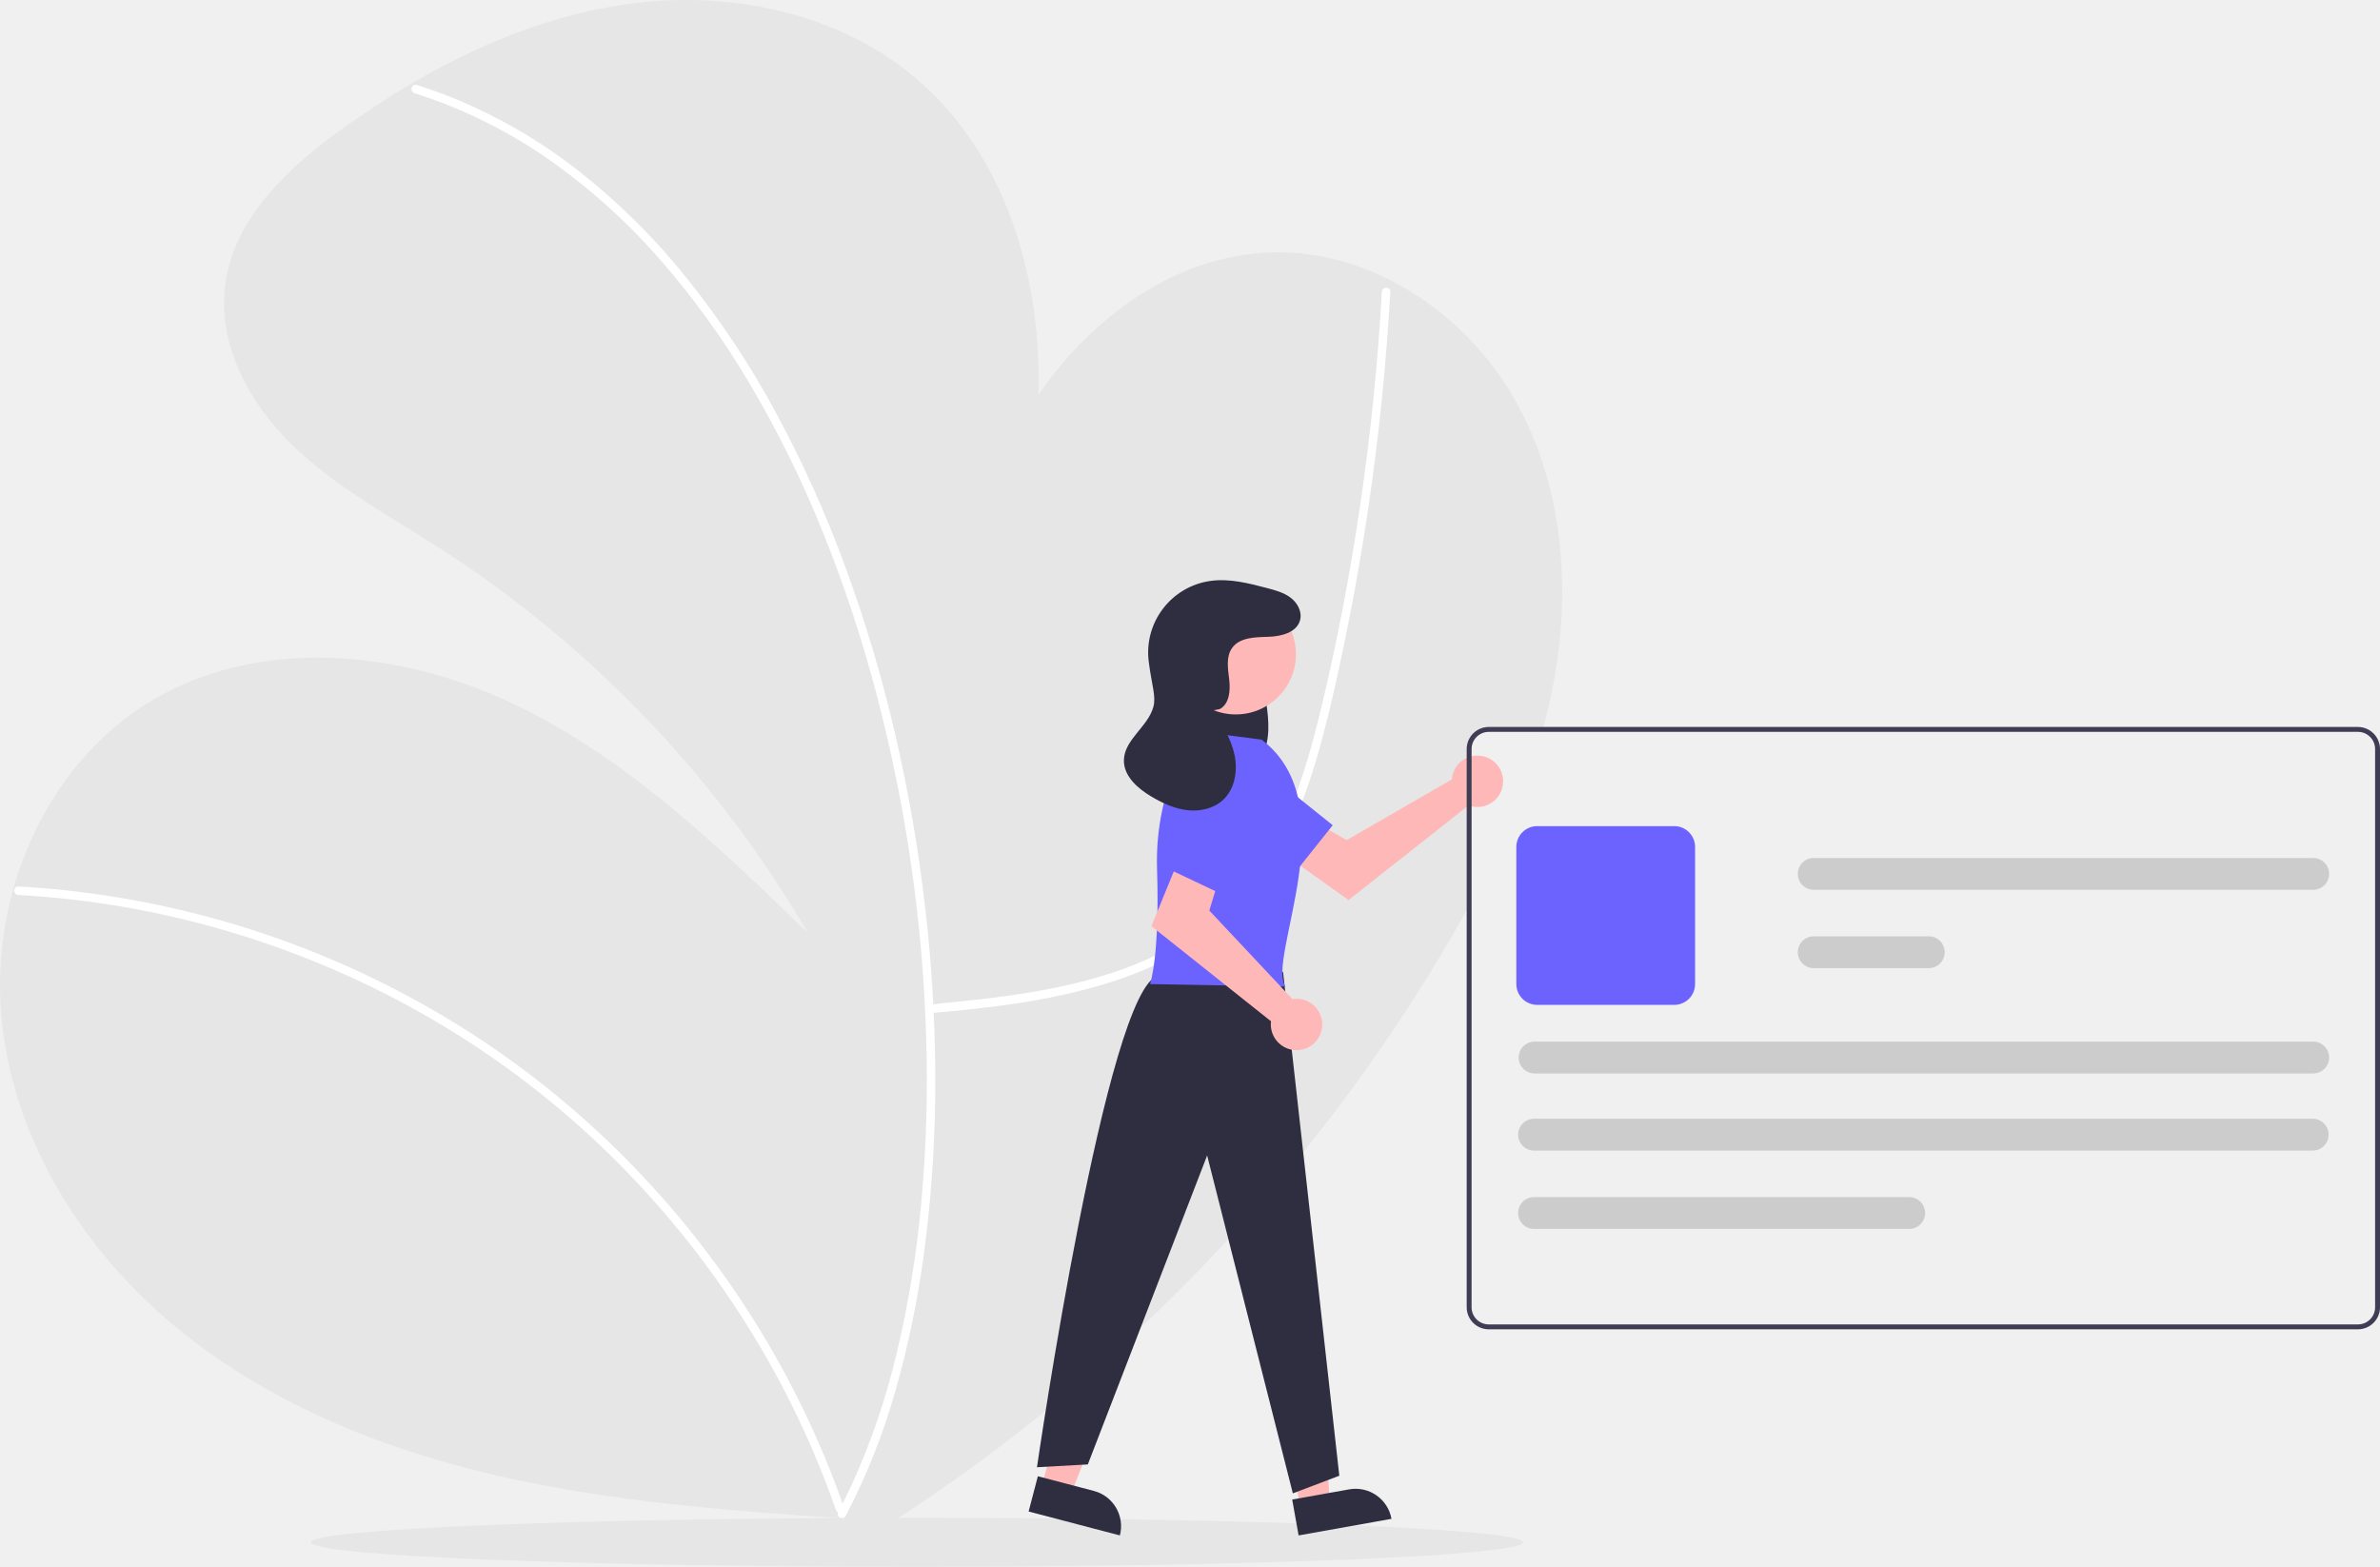
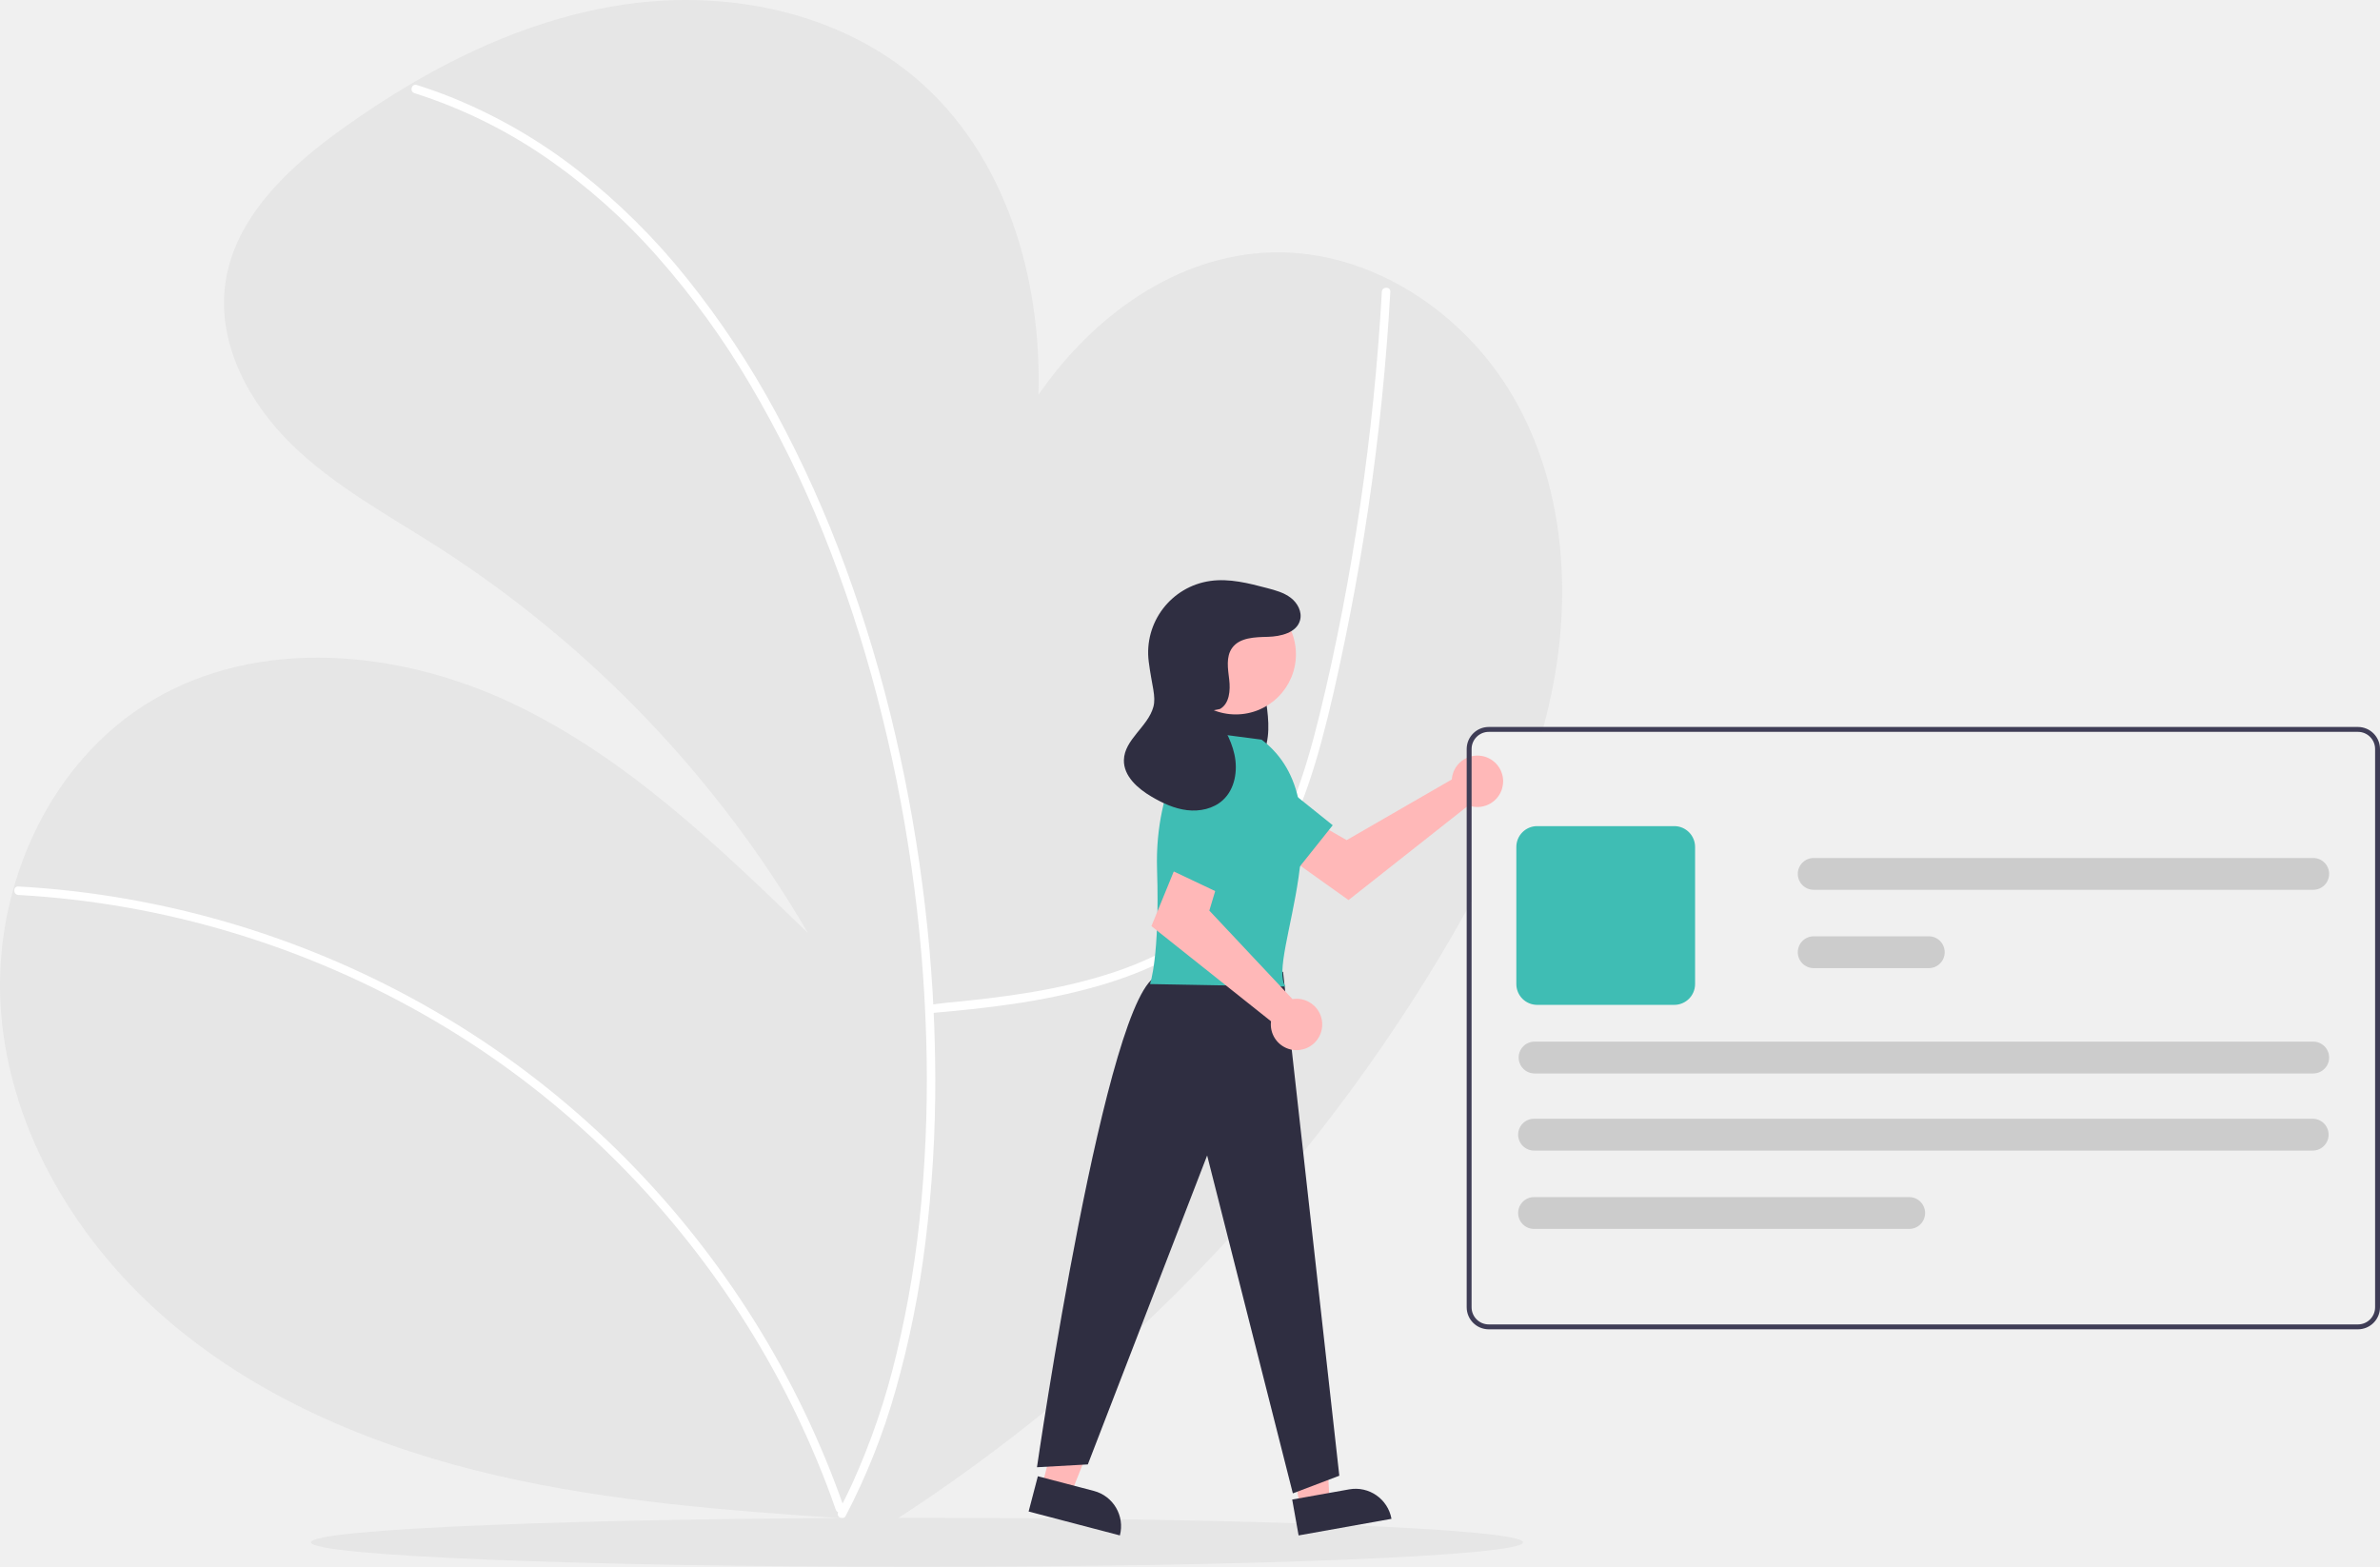
<svg xmlns="http://www.w3.org/2000/svg" data-name="Layer 1" width="972.004" height="639.896" viewBox="0 0 972.004 639.896">
  <path d="M748.372,409.458q-1.68,8.835-4.03,17.49c-.17.67-.36,1.33-.55,2h-21.79a7.008,7.008,0,0,0-7,7v62.12c-.66,1.23-1.33,2.45-2,3.67-3.46,6.3-7.06,12.53-10.74,18.68a710.143,710.143,0,0,1-243.69,243.55l5.92-13.36c-2.17-.15-4.35-.3-6.52-.45-47.25-3.23-94.66-6.81-140.8-17.43-48.27-11.11-95.49-30.38-133.32-62.33-37.84-31.96-65.58-77.6-69.43-126.98a144.883,144.883,0,0,1,5.07-50.41c8.87-31.52,28.25-59.88,56.21-76.66,43.92-26.35,101.21-20.98,147.51.94,46.29,21.91,83.97,58.18,120.76,93.82a466.421,466.421,0,0,0-150.91-157.52c-20.56-13.16-42.38-24.88-59.86-41.93-17.47-17.04-30.36-40.93-27.27-65.14,3.51-27.46,26-48.3,48.53-64.37,9-6.42,18.29-12.51,27.87-18.11,27.03-15.84,56.27-27.79,87.15-32.22,41.83-6.01,87.01,3.11,119.08,30.63,36.13,31.01,50.95,81.02,49.54,128.86,22.26-32.36,56.59-57.13,95.36-58.18,40.25-1.08,78.51,24.35,98.67,59.21C752.282,327.188,755.902,369.908,748.372,409.458Z" transform="translate(-113.9979 -130.0522)" fill="#e6e6e6" />
  <path d="M493.714,543.853c23.575-2.076,45.352-4.502,68.196-10.966,22.143-6.266,43.451-16.755,59.215-33.882,16.955-18.422,26.107-42.345,32.564-66.161,3.6-13.278,6.559-26.742,9.35-40.21q4.543-21.92,8.073-44.033,7.027-44.018,10.033-88.554.363-5.406.666-10.816c.125-2.225-3.335-2.218-3.46,0q-2.47,43.9-8.885,87.457c-4.221,28.53-9.621,56.937-16.472,84.955-5.804,23.736-13.32,47.843-28.206,67.603-13.96,18.529-34.122,30.638-55.892,37.877-22.153,7.367-45.51,10.308-68.659,12.495-2.84.268-3.681.524-6.522.774-2.201.194-2.221,3.656,0,3.46Z" transform="translate(-113.9979 -130.0522)" fill="#fff" />
  <path d="M121.489,495.561a375.005,375.005,0,0,1,87.701,15.454,379.01,379.01,0,0,1,81.676,35.552,369.763,369.763,0,0,1,68.78,51.786,378.862,378.862,0,0,1,53.727,64.062A375.101,375.101,0,0,1,451.82,736.947q1.827,4.811,3.52,9.67c.729,2.089,4.073,1.19,3.336-.92a378.643,378.643,0,0,0-36.729-76.387,383.571,383.571,0,0,0-52.7-66.391A373.961,373.961,0,0,0,301.967,549.227a381.917,381.917,0,0,0-169.574-56.376q-5.446-.456-10.903-.751c-2.225-.122-2.218,3.339,0,3.46Z" transform="translate(-113.9979 -130.0522)" fill="#fff" />
  <path d="M283.267,168.094A203.799,203.799,0,0,1,336.768,194.238a251.246,251.246,0,0,1,45.672,40.56,336.25,336.25,0,0,1,37.82,52.121,444.662,444.662,0,0,1,30.07,61.135,553.194,553.194,0,0,1,21.898,66.495,621.484,621.484,0,0,1,14.003,69.475,620.231,620.231,0,0,1,6.027,69.869,553.489,553.489,0,0,1-1.979,67.025,426.913,426.913,0,0,1-10.063,61.706,291.562,291.562,0,0,1-18.155,53.357q-2.697,5.841-5.722,11.521c-1.047,1.965,1.939,3.715,2.988,1.746A266.706,266.706,0,0,0,479.76,697.819a398.287,398.287,0,0,0,12.186-60.499,526.375,526.375,0,0,0,4.026-66.889,613.744,613.744,0,0,0-4.188-70.288,633.107,633.107,0,0,0-12.19-70.232,573.113,573.113,0,0,0-20.381-68.399,475.91,475.91,0,0,0-28.342-62.945,364.897,364.897,0,0,0-36.341-54.851A270.583,270.583,0,0,0,350.134,199.719a214.685,214.685,0,0,0-52.065-30.033q-6.846-2.725-13.882-4.929c-2.129-.67-3.04,2.669-.92,3.336Z" transform="translate(-113.9979 -130.0522)" fill="#fff" />
  <ellipse cx="374.504" cy="629.896" rx="247.5" ry="10" fill="#e6e6e6" />
  <path d="M707.171,446.737a10.526,10.526,0,0,0-.239,1.64l-42.957,24.782-10.441-6.011-11.131,14.572,22.337,15.921,49.008-38.663a10.496,10.496,0,1,0-6.576-12.241Z" transform="translate(-113.9979 -130.0522)" fill="#ffb8b8" />
-   <path d="M609.338,461.942l33.824,24.107,15.128-18.967L625.41,440.699a13.324,13.324,0,0,0-19.189,2.659v0A13.324,13.324,0,0,0,609.338,461.942Z" transform="translate(-113.9979 -130.0522)" fill="#6c63ff" />
+   <path d="M609.338,461.942l33.824,24.107,15.128-18.967L625.41,440.699a13.324,13.324,0,0,0-19.189,2.659v0A13.324,13.324,0,0,0,609.338,461.942Z" transform="translate(-113.9979 -130.0522)" fill="#3fbdb4" />
  <polygon points="425.519 606.957 437.379 610.064 455.009 565.8 437.506 561.213 425.519 606.957" fill="#ffb8b8" />
  <path d="M535.348,737.595h38.531a0,0,0,0,1,0,0v14.887a0,0,0,0,1,0,0H550.235a14.887,14.887,0,0,1-14.887-14.887v0A0,0,0,0,1,535.348,737.595Z" transform="translate(788.2714 1476.272) rotate(-165.317)" fill="#2f2e41" />
  <polygon points="530.942 615.401 543.011 613.245 540.439 565.668 522.627 568.85 530.942 615.401" fill="#ffb8b8" />
  <path d="M642.747,738.963h38.531a0,0,0,0,1,0,0v14.887a0,0,0,0,1,0,0H657.634a14.887,14.887,0,0,1-14.887-14.887v0A0,0,0,0,1,642.747,738.963Z" transform="translate(1330.963 1234.719) rotate(169.8721)" fill="#2f2e41" />
  <path d="M621.175,395.561c2.974.724,5.393,3.754,6.846,7.265A50.675,50.675,0,0,1,630.726,414.24c1.142,7.257,2.238,15.113-.123,21.834-2.768,7.877-10.142,12.003-16.539,10.064s-11.484-9.217-13.223-17.594a42.61,42.61,0,0,1,2.924-25.084c1.817-4.137,4.322-7.954,7.65-9.82a7.55,7.55,0,0,1,10.068,2.098" transform="translate(-113.9979 -130.0522)" fill="#2f2e41" />
  <path d="M638.002,526.948,660.979,732.742l-18.977,7.206-35-138L558.274,728.126l-20.772,1.154s28.5-196.332,49.622-200.794Z" transform="translate(-113.9979 -130.0522)" fill="#2f2e41" />
  <circle cx="504.705" cy="267.211" r="24.561" fill="#ffb8b8" />
-   <path d="M629.244,432.128l-26.542-3.462s-17.31,20.772-16.156,56.545-2.885,46.737-2.885,46.737l55.34,1C631.002,521.948,664.464,458.771,629.244,432.128Z" transform="translate(-113.9979 -130.0522)" fill="#6c63ff" />
+   <path d="M629.244,432.128l-26.542-3.462s-17.31,20.772-16.156,56.545-2.885,46.737-2.885,46.737l55.34,1C631.002,521.948,664.464,458.771,629.244,432.128Z" transform="translate(-113.9979 -130.0522)" fill="#3fbdb4" />
  <path d="M643.502,537.948a10.526,10.526,0,0,0-1.651.142l-33.955-36.146,3.462-11.54-16.733-7.501L584.238,508.291l48.852,38.859a10.496,10.496,0,1,0,10.412-9.203Z" transform="translate(-113.9979 -130.0522)" fill="#ffb8b8" />
-   <path d="M606.312,446.191l-15.727,38.443,21.926,10.386,18.158-38.045a13.324,13.324,0,0,0-6.98-18.071h0A13.324,13.324,0,0,0,606.312,446.191Z" transform="translate(-113.9979 -130.0522)" fill="#6c63ff" />
+   <path d="M606.312,446.191l-15.727,38.443,21.926,10.386,18.158-38.045a13.324,13.324,0,0,0-6.98-18.071h0A13.324,13.324,0,0,0,606.312,446.191Z" transform="translate(-113.9979 -130.0522)" fill="#3fbdb4" />
  <path d="M612.278,419.592c3.848-2.22,4.259-7.576,3.736-11.988s-1.397-9.331,1.197-12.938c3.095-4.306,9.314-4.391,14.615-4.532s11.756-1.693,13.129-6.814c.908-3.384-1.034-7.016-3.82-9.14s-6.272-3.063-9.66-3.956c-7.579-1.997-15.405-4.01-23.166-2.913a29.535,29.535,0,0,0-25.163,32.98c1.256,9.851,3.078,14.153,1.882,18.496-2.227,8.09-11.831,13.287-12.022,21.677-.15,6.562,5.647,11.624,11.302,14.956,4.486,2.643,9.327,4.885,14.496,5.504s10.735-.566,14.586-4.07c4.967-4.519,6.195-12.069,4.771-18.631s-5.077-12.39-8.691-18.049" transform="translate(-113.9979 -130.0522)" fill="#2f2e41" />
  <path d="M1077.002,426.948h-355a9.014,9.014,0,0,0-9,9v228a9.014,9.014,0,0,0,9,9h355a9.014,9.014,0,0,0,9-9v-228A9.014,9.014,0,0,0,1077.002,426.948Zm7,237a7.008,7.008,0,0,1-7,7h-355a7.008,7.008,0,0,1-7-7v-228a7.008,7.008,0,0,1,7-7h355a7.008,7.008,0,0,1,7,7Z" transform="translate(-113.9979 -130.0522)" fill="#3f3d56" />
-   <path d="M797.777,540.443h-56a8.51,8.51,0,0,1-8.5-8.5v-56a8.51,8.51,0,0,1,8.5-8.5h56a8.51,8.51,0,0,1,8.5,8.5v56A8.51,8.51,0,0,1,797.777,540.443Z" transform="translate(-113.9979 -130.0522)" fill="#6c63ff" />
+   <path d="M797.777,540.443h-56a8.51,8.51,0,0,1-8.5-8.5v-56a8.51,8.51,0,0,1,8.5-8.5h56a8.51,8.51,0,0,1,8.5,8.5v56A8.51,8.51,0,0,1,797.777,540.443Z" transform="translate(-113.9979 -130.0522)" fill="#3fbdb4" />
  <path d="M1058.513,599.953H740.513a6.5,6.5,0,1,1,0-13h318a6.5,6.5,0,0,1,0,13Z" transform="translate(-113.9979 -130.0522)" fill="#ccc" />
  <path d="M1058.727,568.453h-318a6.5,6.5,0,0,1,0-13h318a6.5,6.5,0,0,1,0,13Z" transform="translate(-113.9979 -130.0522)" fill="#ccc" />
  <path d="M901.727,525.443h-47a6.5,6.5,0,0,1,0-13h47a6.5,6.5,0,0,1,0,13Z" transform="translate(-113.9979 -130.0522)" fill="#ccc" />
  <path d="M1058.727,493.453h-204a6.5,6.5,0,0,1,0-13h204a6.5,6.5,0,0,1,0,13Z" transform="translate(-113.9979 -130.0522)" fill="#ccc" />
  <path d="M893.727,631.953H740.513a6.5,6.5,0,1,1,0-13h153.214a6.5,6.5,0,1,1,0,13Z" transform="translate(-113.9979 -130.0522)" fill="#ccc" />
</svg>
